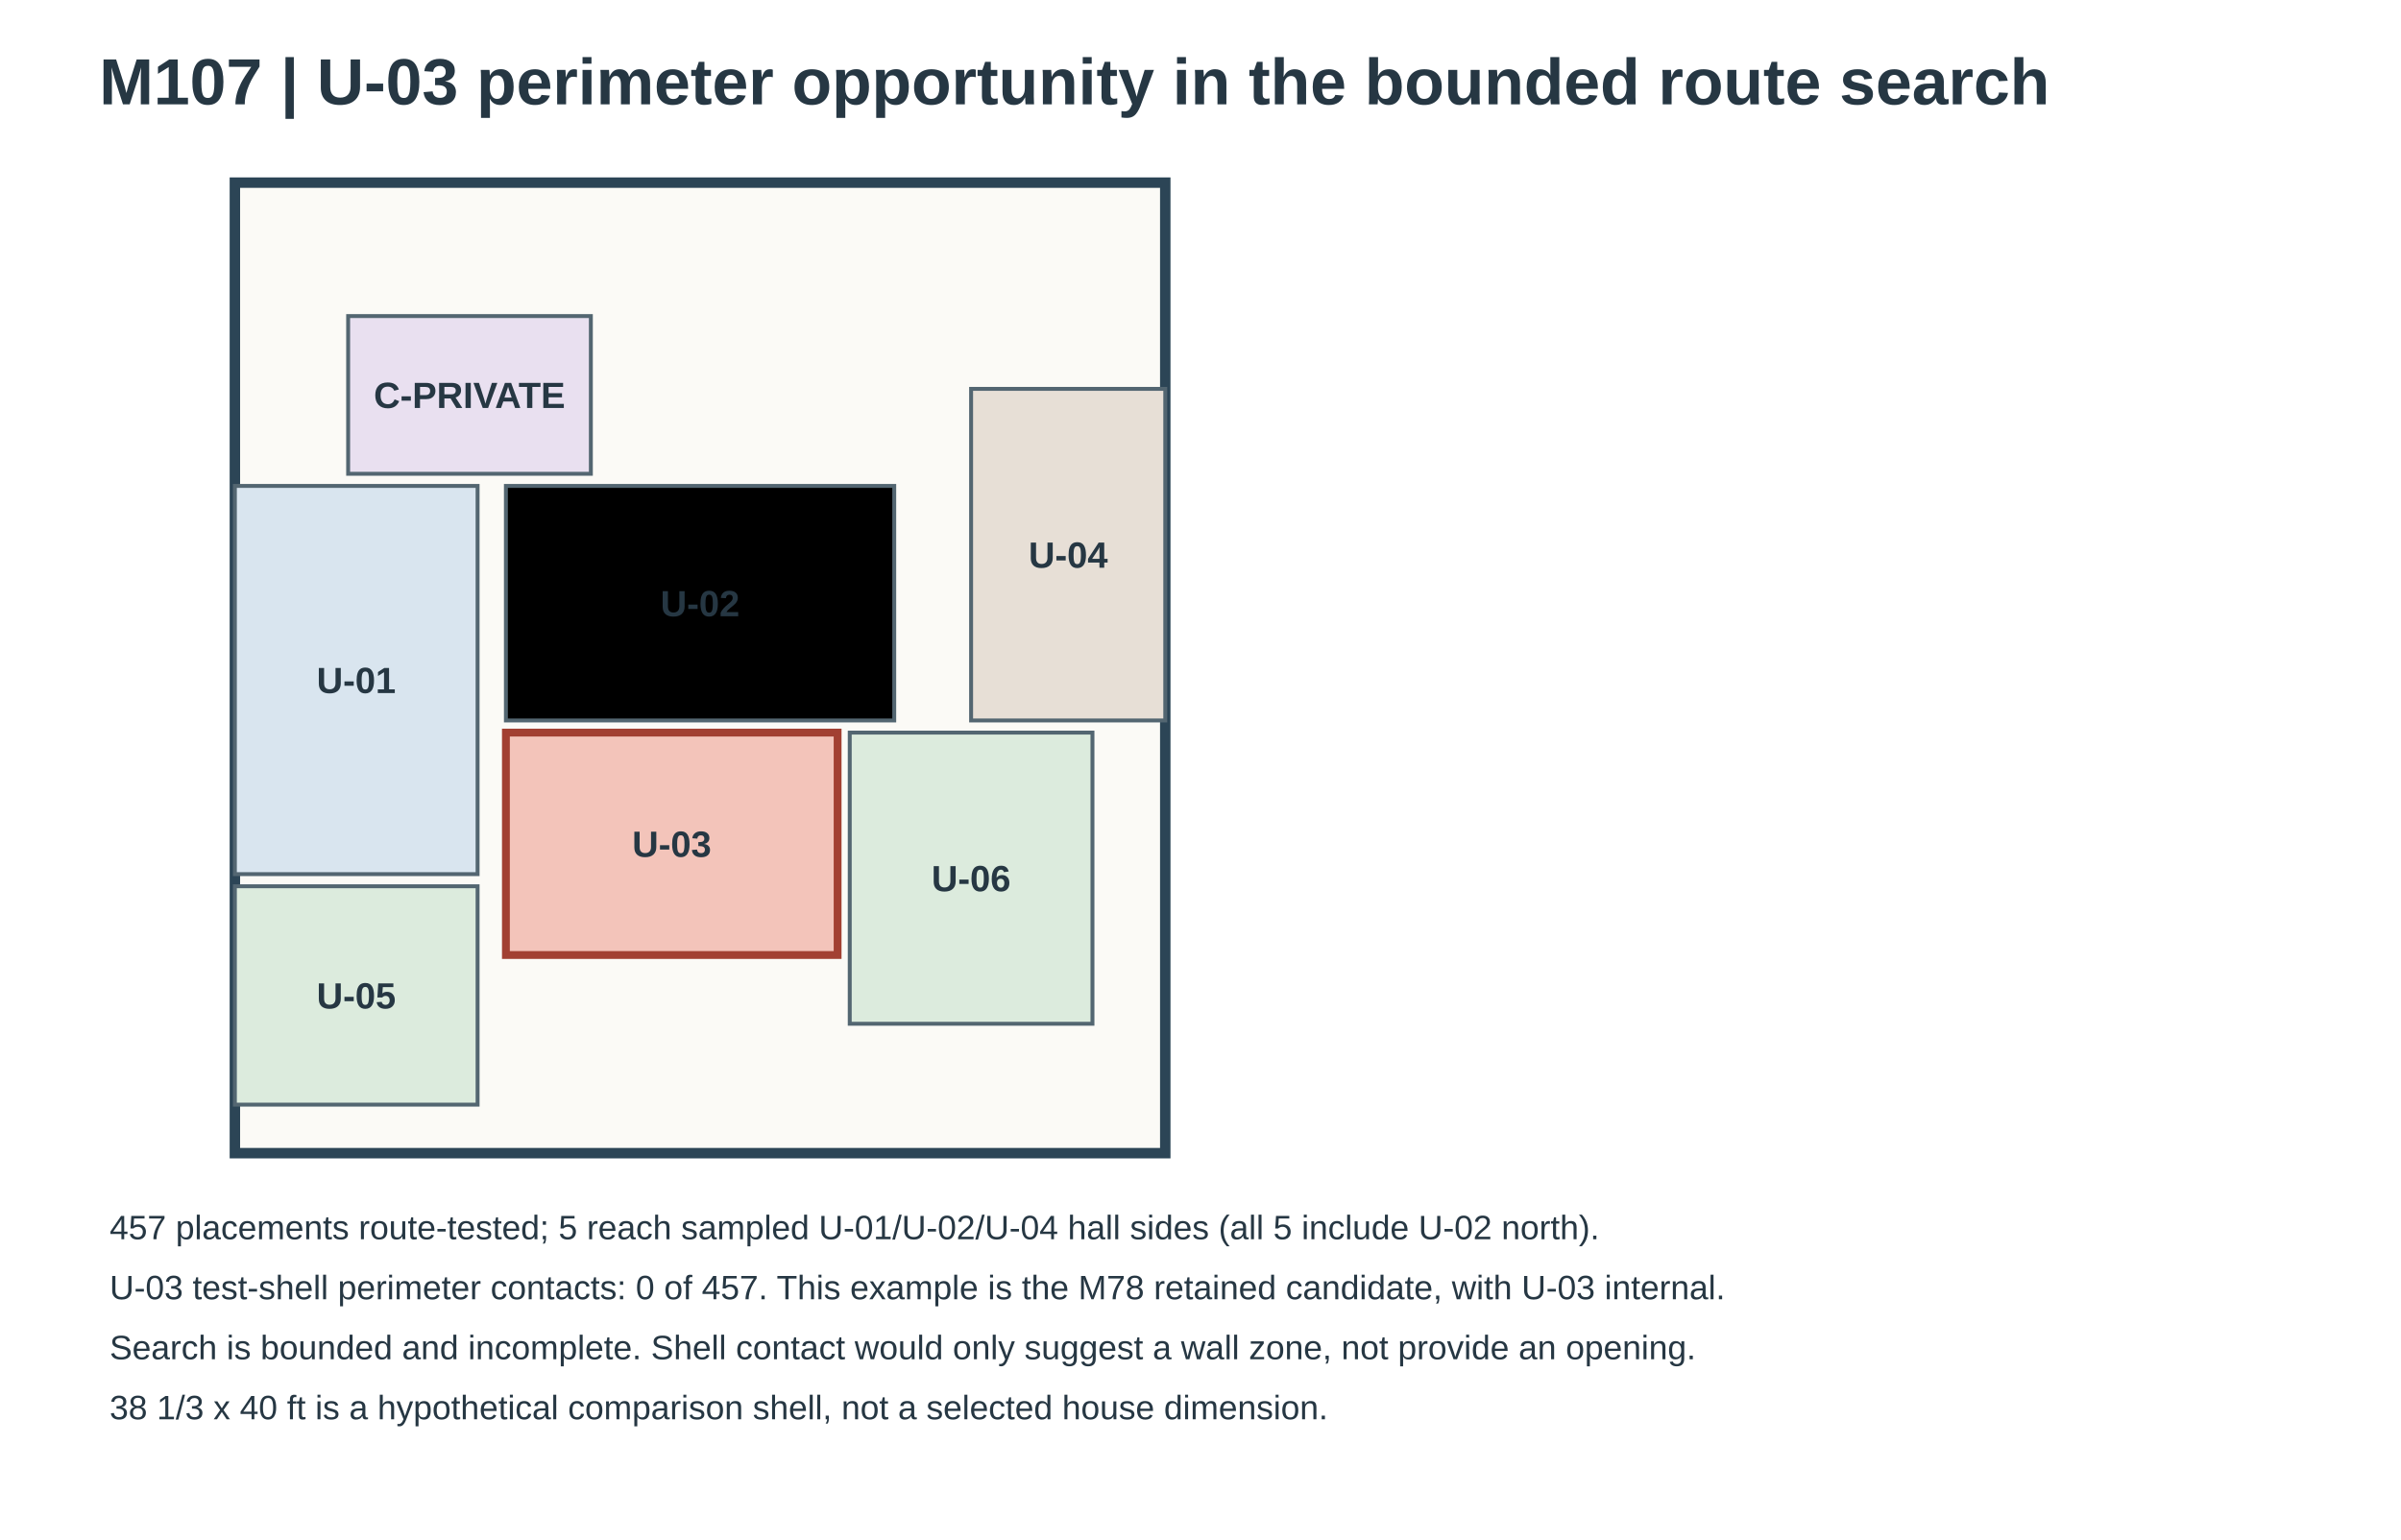
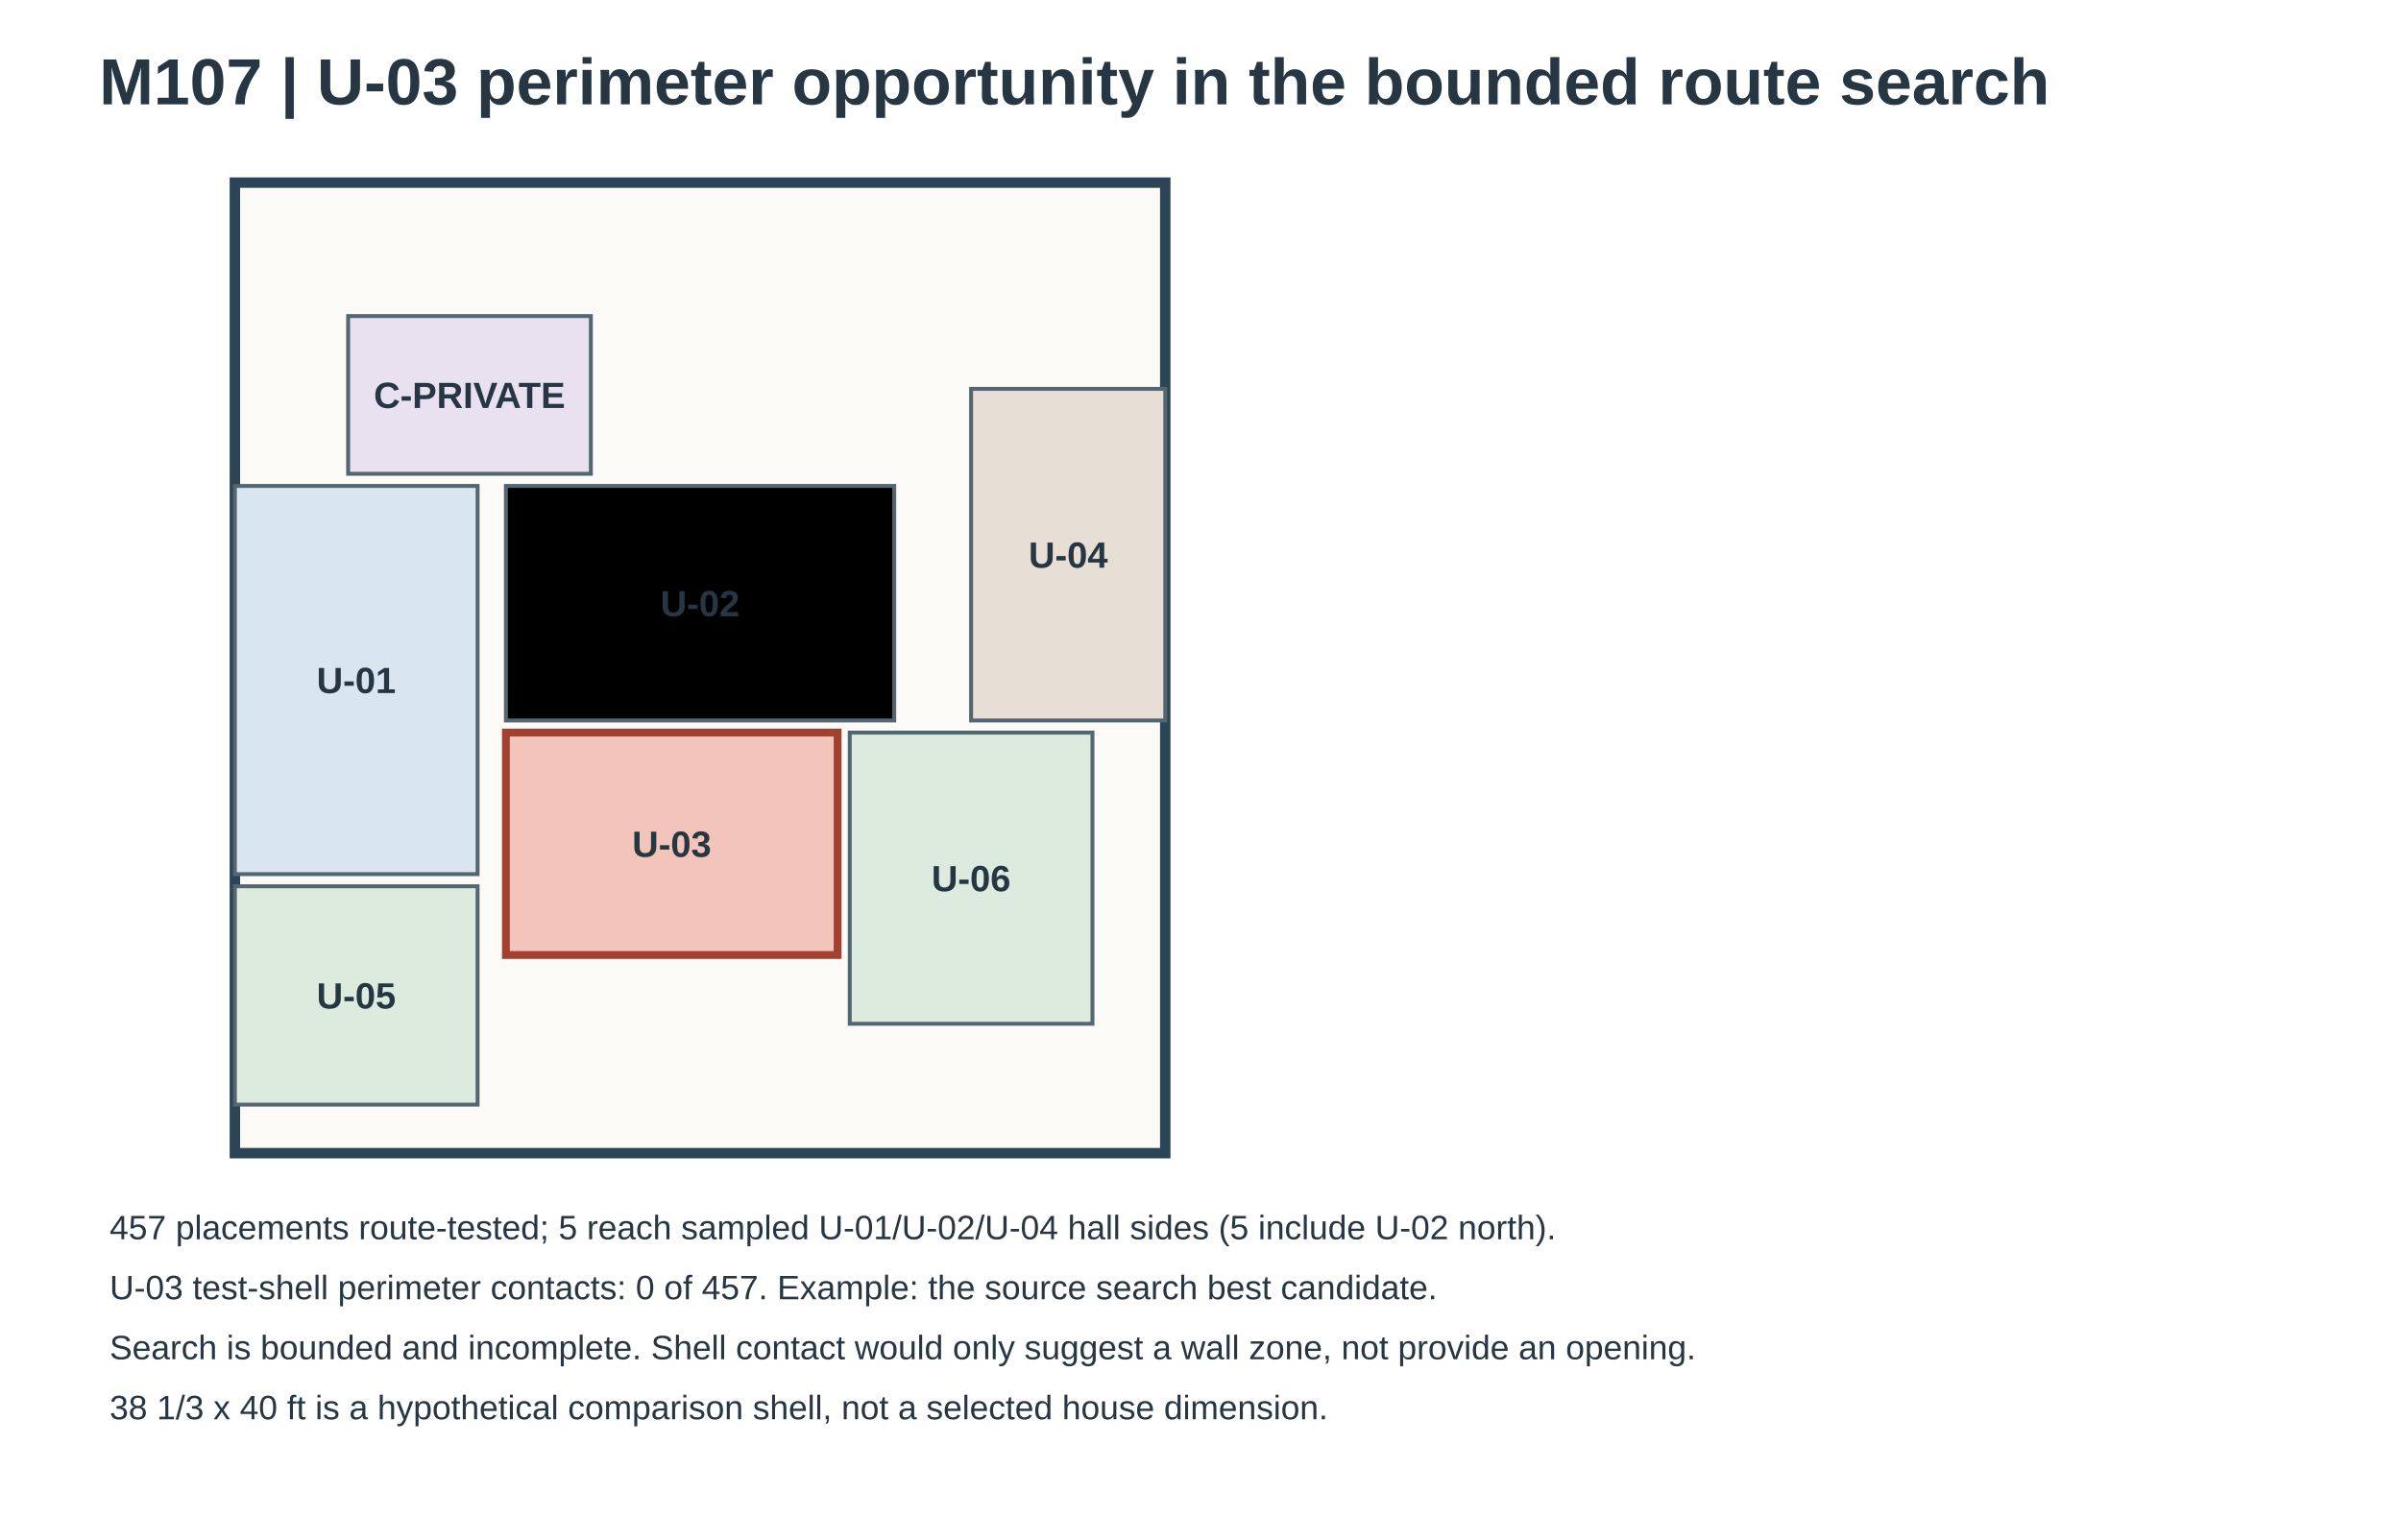
<svg xmlns="http://www.w3.org/2000/svg" width="920" height="590" viewBox="0 0 920 590">
  <style>text{font-family:Arial,sans-serif;fill:#263743}.title{font-size:25px;font-weight:700}.label{font-size:14px;font-weight:700}.small{font-size:13px}.shell{fill:#fbfaf6;stroke:#2c4556;stroke-width:4}.room{stroke:#536671;stroke-width:1.5}.primary{fill:#d9e5ef}.guest{fill:#e7dfd6}.hybrid{fill:#f3c4ba;stroke:#a24032;stroke-width:3}.bath{fill:#dcebdd}.private{fill:#e9e0f0}.contact{stroke:#287459;stroke-width:8}</style>
-   <text class="title" x="38" y="40">M107 | U-03 perimeter opportunity in the bounded route search</text>
  <rect class="shell" x="90" y="70" width="356.5" height="372" />
  <rect class="room primary" x="90" y="186.25" width="93" height="148.8" />
  <text class="label" text-anchor="middle" x="136.5" y="265.65">U-01</text>
  <rect class="room room" x="193.85" y="186.25" width="148.8" height="89.9" />
  <text class="label" text-anchor="middle" x="268.25" y="236.2">U-02</text>
  <rect class="room hybrid" x="193.85" y="280.8" width="127.1" height="85.25" />
  <text class="label" text-anchor="middle" x="257.4" y="328.425">U-03</text>
  <rect class="room guest" x="372.1" y="149.05" width="74.4" height="127.1" />
  <text class="label" text-anchor="middle" x="409.3" y="217.6">U-04</text>
  <rect class="room bath" x="90" y="339.7" width="93" height="83.7" />
  <text class="label" text-anchor="middle" x="136.5" y="386.55">U-05</text>
  <rect class="room bath" x="325.6" y="280.8" width="93" height="111.6" />
  <text class="label" text-anchor="middle" x="372.1" y="341.6">U-06</text>
  <rect class="room private" x="133.4" y="121.15" width="93" height="60.45" />
  <text class="label" text-anchor="middle" x="179.9" y="156.375">C-PRIVATE</text>
-   <text class="small" x="42" y="475">457 placements route-tested; 5 reach sampled U-01/U-02/U-04 hall sides (all 5 include U-02 north).</text>
-   <text class="small" x="42" y="498">U-03 test-shell perimeter contacts: 0 of 457. This example is the M78 retained candidate, with U-03 internal.</text>
+   <text class="title" x="38" y="40">M107 | U-03 perimeter opportunity in the bounded route search</text>
+   <text class="small" x="42" y="475">457 placements route-tested; 5 reach sampled U-01/U-02/U-04 hall sides (5 include U-02 north).</text>
+   <text class="small" x="42" y="498">U-03 test-shell perimeter contacts: 0 of 457. Example: the source search best candidate.</text>
  <text class="small" x="42" y="521">Search is bounded and incomplete. Shell contact would only suggest a wall zone, not provide an opening.</text>
  <text class="small" x="42" y="544">38 1/3 x 40 ft is a hypothetical comparison shell, not a selected house dimension.</text>
</svg>
